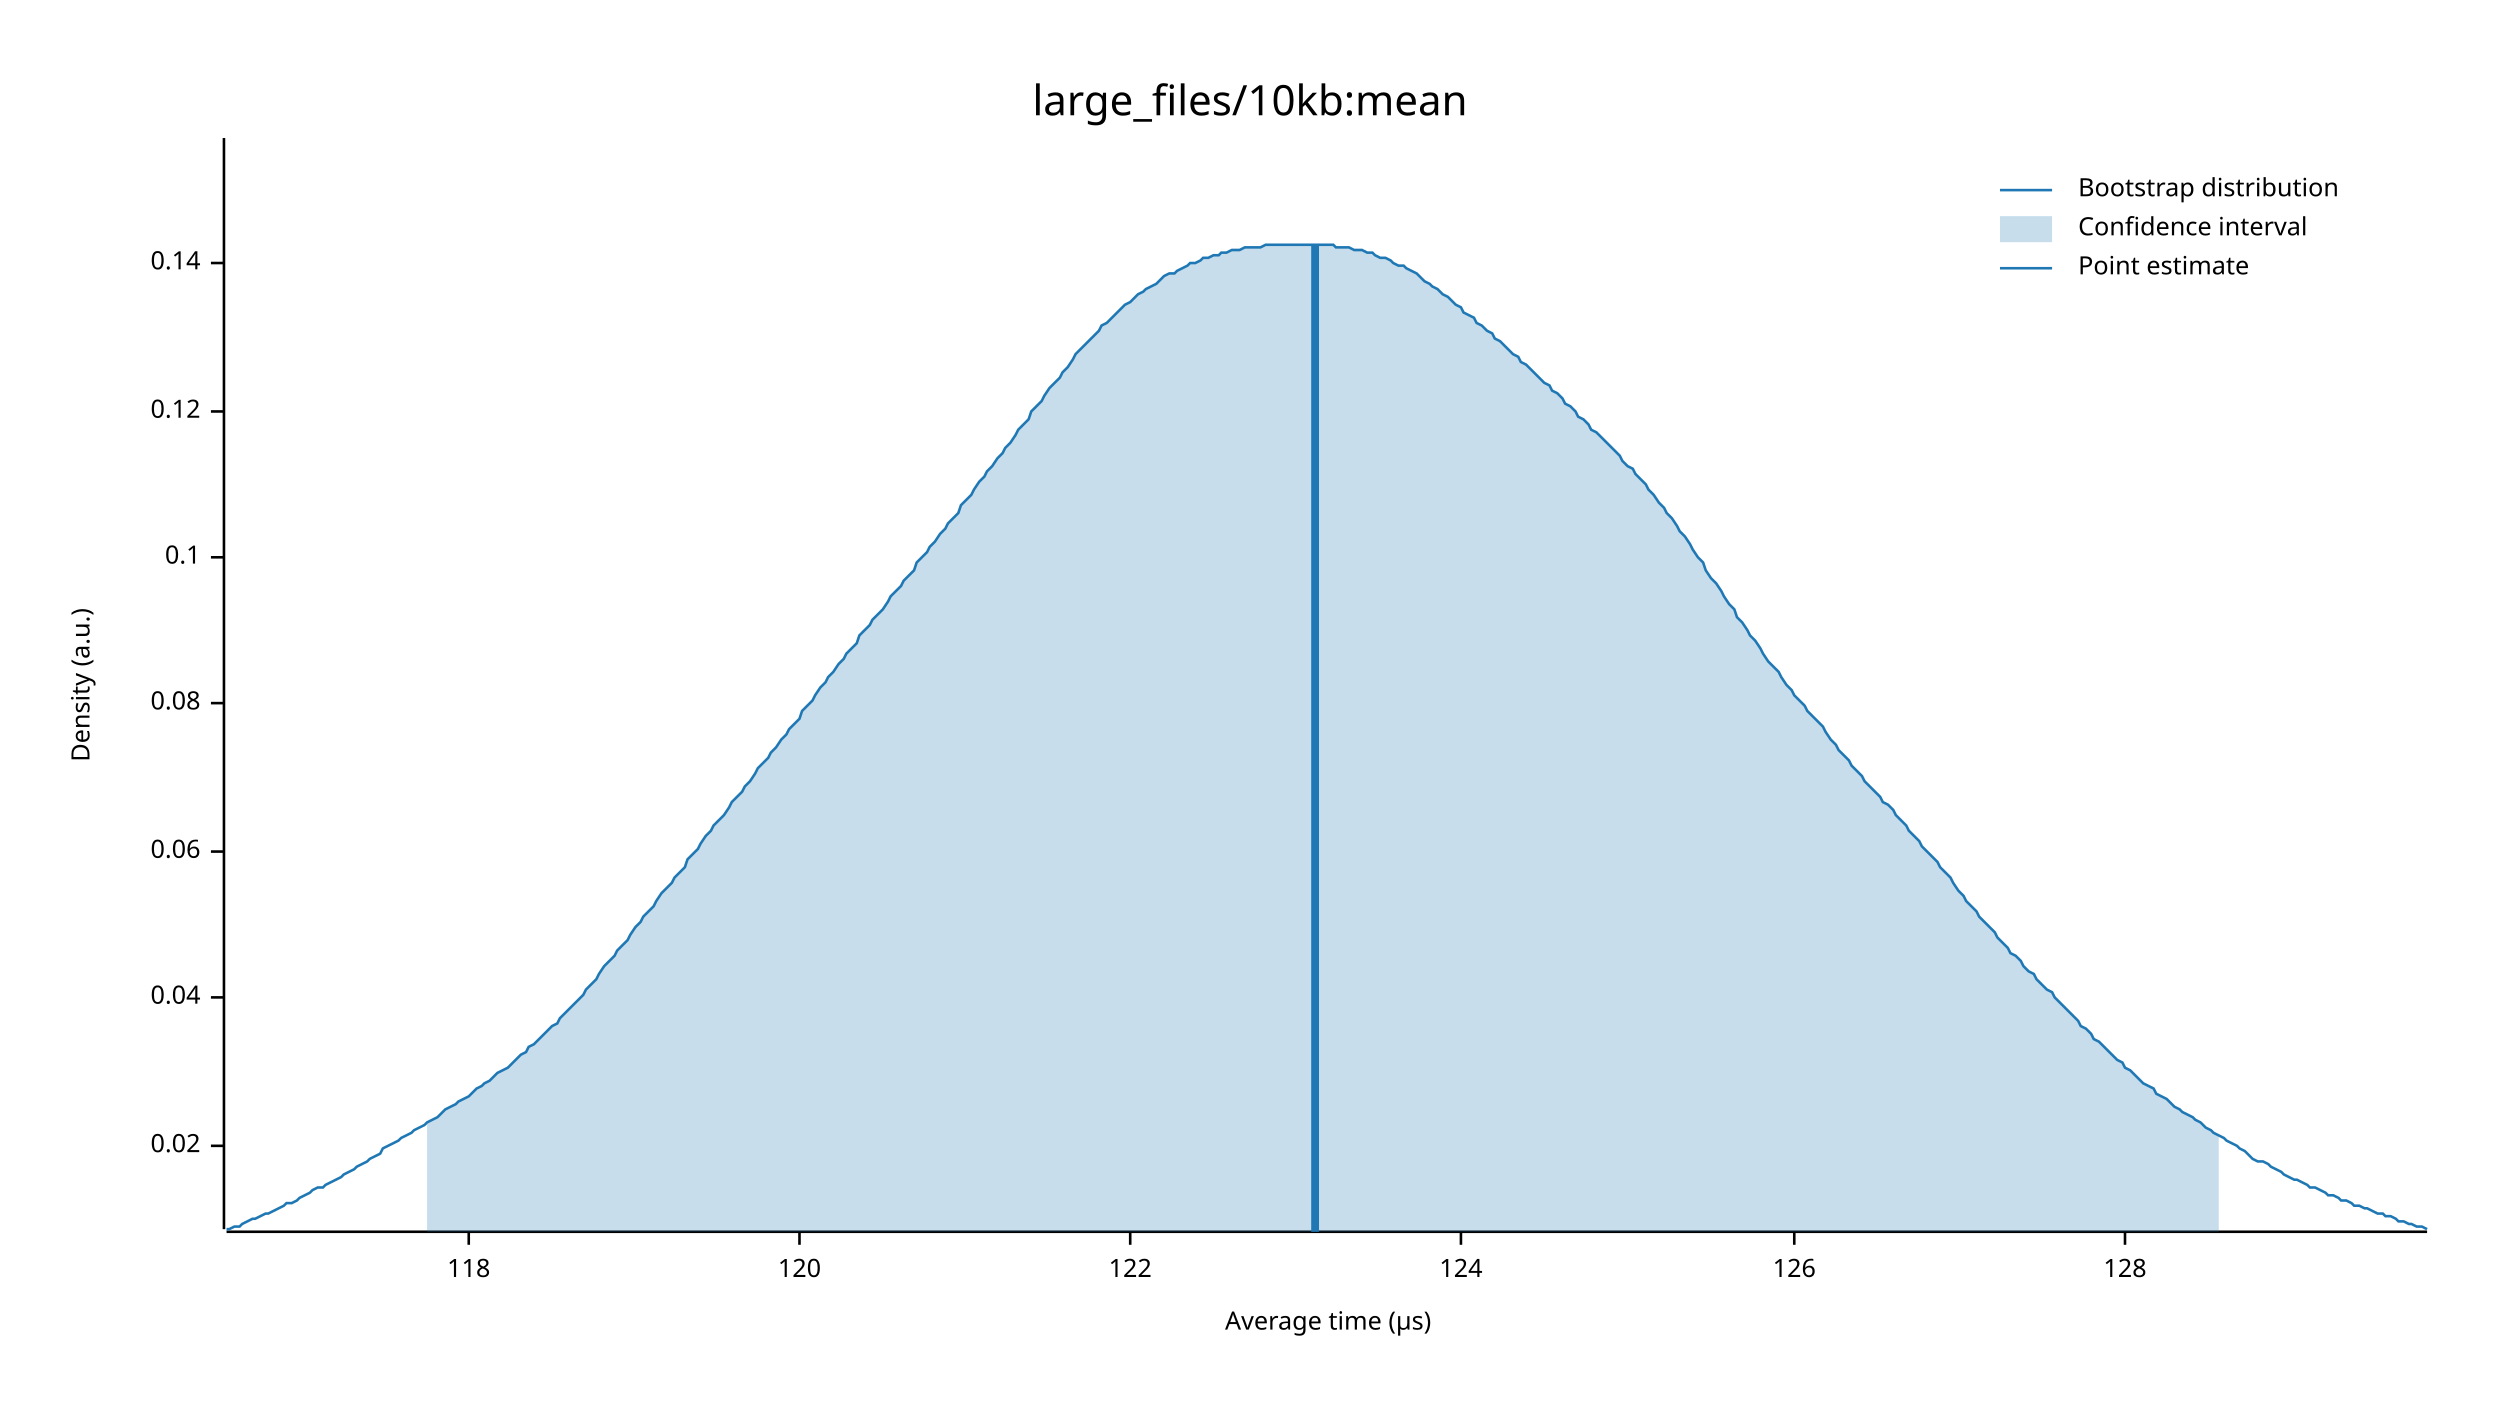
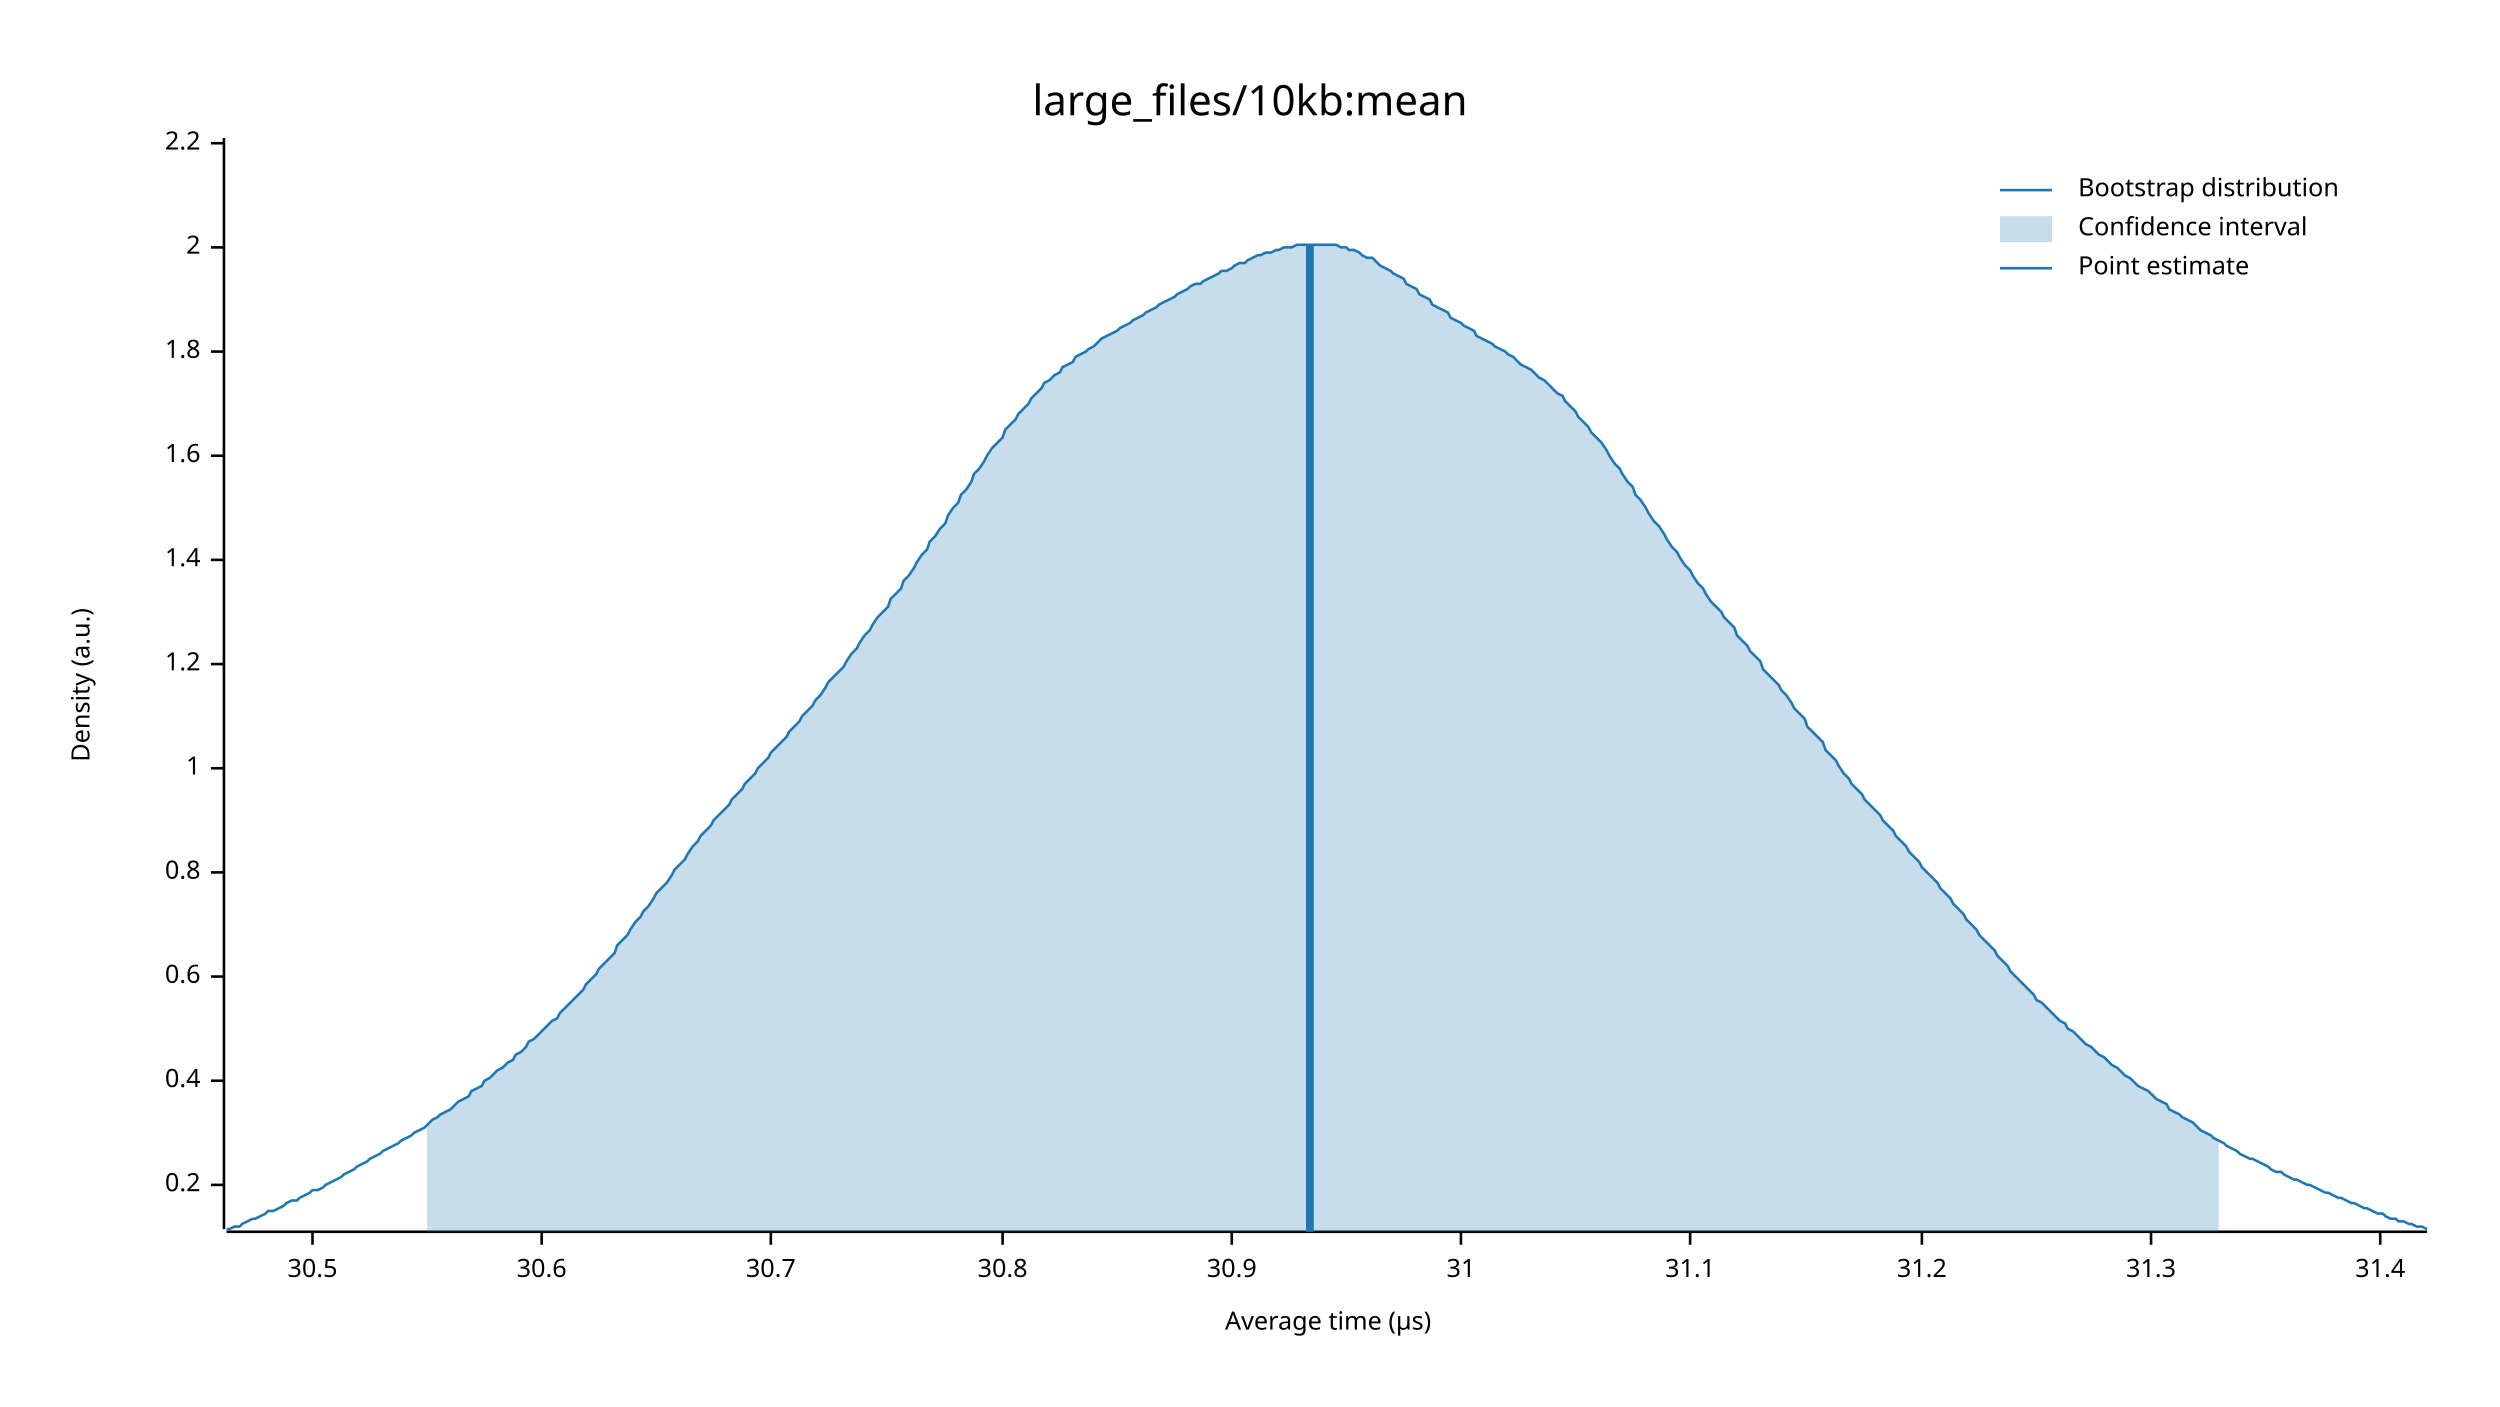
<svg xmlns="http://www.w3.org/2000/svg" width="960" height="540" viewBox="0 0 960 540">
  <text x="480" y="32" dy="0.76em" text-anchor="middle" font-family="sans-serif" font-size="16.129" opacity="1" fill="#000000">
large_files/10kb:mean
</text>
  <text x="27" y="263" dy="0.76em" text-anchor="middle" font-family="sans-serif" font-size="9.677" opacity="1" fill="#000000" transform="rotate(270, 27, 263)">
Density (a.u.)
</text>
  <text x="510" y="513" dy="-0.5ex" text-anchor="middle" font-family="sans-serif" font-size="9.677" opacity="1" fill="#000000">
Average time (µs)
</text>
  <polyline fill="none" opacity="1" stroke="#000000" stroke-width="1" points="86,53 86,472 " />
-   <text x="77" y="440" dy="0.5ex" text-anchor="end" font-family="sans-serif" font-size="9.677" opacity="1" fill="#000000">
- 0.02
+   <text x="77" y="455" dy="0.5ex" text-anchor="end" font-family="sans-serif" font-size="9.677" opacity="1" fill="#000000">
+ 0.2
</text>
-   <polyline fill="none" opacity="1" stroke="#000000" stroke-width="1" points="81,440 86,440 " />
-   <text x="77" y="383" dy="0.5ex" text-anchor="end" font-family="sans-serif" font-size="9.677" opacity="1" fill="#000000">
- 0.04
+   <polyline fill="none" opacity="1" stroke="#000000" stroke-width="1" points="81,455 86,455 " />
+   <text x="77" y="415" dy="0.5ex" text-anchor="end" font-family="sans-serif" font-size="9.677" opacity="1" fill="#000000">
+ 0.4
</text>
-   <polyline fill="none" opacity="1" stroke="#000000" stroke-width="1" points="81,383 86,383 " />
-   <text x="77" y="327" dy="0.5ex" text-anchor="end" font-family="sans-serif" font-size="9.677" opacity="1" fill="#000000">
- 0.06
+   <polyline fill="none" opacity="1" stroke="#000000" stroke-width="1" points="81,415 86,415 " />
+   <text x="77" y="375" dy="0.5ex" text-anchor="end" font-family="sans-serif" font-size="9.677" opacity="1" fill="#000000">
+ 0.6
</text>
-   <polyline fill="none" opacity="1" stroke="#000000" stroke-width="1" points="81,327 86,327 " />
-   <text x="77" y="270" dy="0.5ex" text-anchor="end" font-family="sans-serif" font-size="9.677" opacity="1" fill="#000000">
- 0.08
+   <polyline fill="none" opacity="1" stroke="#000000" stroke-width="1" points="81,375 86,375 " />
+   <text x="77" y="335" dy="0.5ex" text-anchor="end" font-family="sans-serif" font-size="9.677" opacity="1" fill="#000000">
+ 0.8
</text>
-   <polyline fill="none" opacity="1" stroke="#000000" stroke-width="1" points="81,270 86,270 " />
-   <text x="77" y="214" dy="0.5ex" text-anchor="end" font-family="sans-serif" font-size="9.677" opacity="1" fill="#000000">
- 0.1
+   <polyline fill="none" opacity="1" stroke="#000000" stroke-width="1" points="81,335 86,335 " />
+   <text x="77" y="295" dy="0.5ex" text-anchor="end" font-family="sans-serif" font-size="9.677" opacity="1" fill="#000000">
+ 1
</text>
-   <polyline fill="none" opacity="1" stroke="#000000" stroke-width="1" points="81,214 86,214 " />
-   <text x="77" y="158" dy="0.5ex" text-anchor="end" font-family="sans-serif" font-size="9.677" opacity="1" fill="#000000">
- 0.12
+   <polyline fill="none" opacity="1" stroke="#000000" stroke-width="1" points="81,295 86,295 " />
+   <text x="77" y="255" dy="0.5ex" text-anchor="end" font-family="sans-serif" font-size="9.677" opacity="1" fill="#000000">
+ 1.2
</text>
-   <polyline fill="none" opacity="1" stroke="#000000" stroke-width="1" points="81,158 86,158 " />
-   <text x="77" y="101" dy="0.5ex" text-anchor="end" font-family="sans-serif" font-size="9.677" opacity="1" fill="#000000">
- 0.14
+   <polyline fill="none" opacity="1" stroke="#000000" stroke-width="1" points="81,255 86,255 " />
+   <text x="77" y="215" dy="0.5ex" text-anchor="end" font-family="sans-serif" font-size="9.677" opacity="1" fill="#000000">
+ 1.4
</text>
-   <polyline fill="none" opacity="1" stroke="#000000" stroke-width="1" points="81,101 86,101 " />
+   <polyline fill="none" opacity="1" stroke="#000000" stroke-width="1" points="81,215 86,215 " />
+   <text x="77" y="175" dy="0.5ex" text-anchor="end" font-family="sans-serif" font-size="9.677" opacity="1" fill="#000000">
+ 1.6
+ </text>
+   <polyline fill="none" opacity="1" stroke="#000000" stroke-width="1" points="81,175 86,175 " />
+   <text x="77" y="135" dy="0.5ex" text-anchor="end" font-family="sans-serif" font-size="9.677" opacity="1" fill="#000000">
+ 1.8
+ </text>
+   <polyline fill="none" opacity="1" stroke="#000000" stroke-width="1" points="81,135 86,135 " />
+   <text x="77" y="95" dy="0.5ex" text-anchor="end" font-family="sans-serif" font-size="9.677" opacity="1" fill="#000000">
+ 2
+ </text>
+   <polyline fill="none" opacity="1" stroke="#000000" stroke-width="1" points="81,95 86,95 " />
+   <text x="77" y="55" dy="0.5ex" text-anchor="end" font-family="sans-serif" font-size="9.677" opacity="1" fill="#000000">
+ 2.2
+ </text>
+   <polyline fill="none" opacity="1" stroke="#000000" stroke-width="1" points="81,55 86,55 " />
  <polyline fill="none" opacity="1" stroke="#000000" stroke-width="1" points="87,473 932,473 " />
-   <text x="180" y="483" dy="0.76em" text-anchor="middle" font-family="sans-serif" font-size="9.677" opacity="1" fill="#000000">
- 118
+   <text x="120" y="483" dy="0.76em" text-anchor="middle" font-family="sans-serif" font-size="9.677" opacity="1" fill="#000000">
+ 30.5
</text>
-   <polyline fill="none" opacity="1" stroke="#000000" stroke-width="1" points="180,473 180,478 " />
-   <text x="307" y="483" dy="0.76em" text-anchor="middle" font-family="sans-serif" font-size="9.677" opacity="1" fill="#000000">
- 120
+   <polyline fill="none" opacity="1" stroke="#000000" stroke-width="1" points="120,473 120,478 " />
+   <text x="208" y="483" dy="0.76em" text-anchor="middle" font-family="sans-serif" font-size="9.677" opacity="1" fill="#000000">
+ 30.6
</text>
-   <polyline fill="none" opacity="1" stroke="#000000" stroke-width="1" points="307,473 307,478 " />
-   <text x="434" y="483" dy="0.76em" text-anchor="middle" font-family="sans-serif" font-size="9.677" opacity="1" fill="#000000">
- 122
+   <polyline fill="none" opacity="1" stroke="#000000" stroke-width="1" points="208,473 208,478 " />
+   <text x="296" y="483" dy="0.76em" text-anchor="middle" font-family="sans-serif" font-size="9.677" opacity="1" fill="#000000">
+ 30.7
</text>
-   <polyline fill="none" opacity="1" stroke="#000000" stroke-width="1" points="434,473 434,478 " />
+   <polyline fill="none" opacity="1" stroke="#000000" stroke-width="1" points="296,473 296,478 " />
+   <text x="385" y="483" dy="0.76em" text-anchor="middle" font-family="sans-serif" font-size="9.677" opacity="1" fill="#000000">
+ 30.8
+ </text>
+   <polyline fill="none" opacity="1" stroke="#000000" stroke-width="1" points="385,473 385,478 " />
+   <text x="473" y="483" dy="0.76em" text-anchor="middle" font-family="sans-serif" font-size="9.677" opacity="1" fill="#000000">
+ 30.9
+ </text>
+   <polyline fill="none" opacity="1" stroke="#000000" stroke-width="1" points="473,473 473,478 " />
  <text x="561" y="483" dy="0.76em" text-anchor="middle" font-family="sans-serif" font-size="9.677" opacity="1" fill="#000000">
- 124
+ 31
</text>
  <polyline fill="none" opacity="1" stroke="#000000" stroke-width="1" points="561,473 561,478 " />
-   <text x="689" y="483" dy="0.76em" text-anchor="middle" font-family="sans-serif" font-size="9.677" opacity="1" fill="#000000">
- 126
+   <text x="649" y="483" dy="0.76em" text-anchor="middle" font-family="sans-serif" font-size="9.677" opacity="1" fill="#000000">
+ 31.1
</text>
-   <polyline fill="none" opacity="1" stroke="#000000" stroke-width="1" points="689,473 689,478 " />
-   <text x="816" y="483" dy="0.76em" text-anchor="middle" font-family="sans-serif" font-size="9.677" opacity="1" fill="#000000">
- 128
+   <polyline fill="none" opacity="1" stroke="#000000" stroke-width="1" points="649,473 649,478 " />
+   <text x="738" y="483" dy="0.76em" text-anchor="middle" font-family="sans-serif" font-size="9.677" opacity="1" fill="#000000">
+ 31.2
</text>
-   <polyline fill="none" opacity="1" stroke="#000000" stroke-width="1" points="816,473 816,478 " />
-   <polyline fill="none" opacity="1" stroke="#1F78B4" stroke-width="1" points="87,472 88,472 90,471 92,471 93,470 95,469 97,468 98,468 100,467 102,466 103,466 105,465 107,464 109,463 110,462 112,462 114,461 115,460 117,459 119,458 120,457 122,456 124,456 125,455 127,454 129,453 131,452 132,451 134,450 136,449 137,448 139,447 141,446 142,445 144,444 146,443 147,441 149,440 151,439 153,438 154,437 156,436 158,435 159,434 161,433 163,432 164,431 166,430 168,429 169,428 171,426 173,425 175,424 176,423 178,422 180,421 181,420 183,418 185,417 186,416 188,415 190,413 191,412 193,411 195,410 197,408 198,407 200,405 202,404 203,402 205,401 207,399 208,398 210,396 212,394 214,393 215,391 217,389 219,387 220,386 222,384 224,382 225,380 227,378 229,376 230,374 232,371 234,369 236,367 237,365 239,363 241,361 242,359 244,356 246,354 247,352 249,350 251,348 252,346 254,343 256,341 258,339 259,337 261,335 263,333 264,330 266,328 268,326 269,324 271,321 273,319 274,317 276,315 278,313 280,310 281,308 283,306 285,304 286,302 288,300 290,297 291,295 293,293 295,291 296,289 298,287 300,284 302,282 303,280 305,278 307,276 308,273 310,271 312,269 313,267 315,264 317,262 318,260 320,258 322,255 324,253 325,251 327,249 329,247 330,244 332,242 334,240 335,238 337,236 339,234 341,231 342,229 344,227 346,225 347,223 349,221 351,219 352,216 354,214 356,212 357,210 359,208 361,205 363,203 364,201 366,199 368,197 369,194 371,192 373,190 374,188 376,185 378,183 379,181 381,179 383,176 385,174 386,172 388,170 390,167 391,165 393,163 395,161 396,158 398,156 400,154 401,152 403,149 405,147 407,145 408,143 410,141 412,138 413,136 415,134 417,132 418,131 420,129 422,127 423,125 425,124 427,122 429,120 430,119 432,117 434,116 435,115 437,113 439,112 440,111 442,110 444,109 445,108 447,106 449,105 451,105 452,104 454,103 456,102 457,101 459,101 461,100 462,99 464,99 466,98 468,98 469,97 471,97 473,96 474,96 476,96 478,95 479,95 481,95 483,95 484,95 486,94 488,94 490,94 491,94 493,94 495,94 496,94 498,94 500,94 501,94 503,94 505,94 506,94 508,94 510,94 512,94 513,95 515,95 517,95 518,95 520,96 522,96 523,96 525,97 527,97 528,98 530,99 532,99 534,100 535,101 537,102 539,102 540,103 542,104 544,105 545,106 547,108 549,109 550,110 552,111 554,113 556,114 557,115 559,117 561,118 562,120 564,121 566,122 567,124 569,125 571,127 573,128 574,130 576,131 578,133 579,134 581,136 583,137 584,139 586,140 588,142 589,143 591,145 593,147 595,148 596,150 598,151 600,153 601,155 603,156 605,158 606,160 608,161 610,163 611,165 613,166 615,168 617,170 618,171 620,173 622,175 623,177 625,179 627,180 628,182 630,184 632,186 633,188 635,190 637,193 639,195 640,197 642,199 644,202 645,204 647,206 649,209 650,211 652,214 654,216 655,219 657,222 659,224 661,227 662,229 664,232 666,234 667,237 669,239 671,242 672,244 674,246 676,249 677,251 679,254 681,256 683,258 684,260 686,263 688,265 689,267 691,269 693,271 694,273 696,275 698,277 700,279 701,281 703,284 705,286 706,288 708,290 710,292 711,294 713,296 715,298 716,300 718,302 720,304 722,306 723,308 725,309 727,311 728,313 730,315 732,317 733,319 735,321 737,323 738,325 740,327 742,329 744,331 745,333 747,335 749,337 750,339 752,342 754,344 755,346 757,348 759,350 760,352 762,354 764,356 766,358 767,360 769,362 771,364 772,366 774,367 776,369 777,371 779,373 781,374 782,376 784,378 786,380 788,381 789,383 791,385 793,387 794,388 796,390 798,392 799,394 801,395 803,397 804,399 806,400 808,402 810,404 811,405 813,407 815,408 816,410 818,411 820,413 821,414 823,416 825,417 827,418 828,420 830,421 832,422 833,423 835,425 837,426 838,427 840,428 842,429 843,430 845,431 847,433 849,434 850,435 852,436 854,437 855,438 857,439 859,440 860,441 862,442 864,444 865,445 867,446 869,446 871,447 872,448 874,449 876,450 877,451 879,452 881,453 882,453 884,454 886,455 887,456 889,456 891,457 893,458 894,459 896,459 898,460 899,461 901,461 903,462 904,463 906,463 908,464 909,464 911,465 913,466 915,466 916,467 918,467 920,468 921,469 923,469 925,470 926,470 928,471 930,471 932,472 " />
-   <polygon opacity="0.25" fill="#1F78B4" points="164,431 166,430 168,429 169,428 171,426 173,425 175,424 176,423 178,422 180,421 181,420 183,418 185,417 186,416 188,415 190,413 191,412 193,411 195,410 197,408 198,407 200,405 202,404 203,402 205,401 207,399 208,398 210,396 212,394 214,393 215,391 217,389 219,387 220,386 222,384 224,382 225,380 227,378 229,376 230,374 232,371 234,369 236,367 237,365 239,363 241,361 242,359 244,356 246,354 247,352 249,350 251,348 252,346 254,343 256,341 258,339 259,337 261,335 263,333 264,330 266,328 268,326 269,324 271,321 273,319 274,317 276,315 278,313 280,310 281,308 283,306 285,304 286,302 288,300 290,297 291,295 293,293 295,291 296,289 298,287 300,284 302,282 303,280 305,278 307,276 308,273 310,271 312,269 313,267 315,264 317,262 318,260 320,258 322,255 324,253 325,251 327,249 329,247 330,244 332,242 334,240 335,238 337,236 339,234 341,231 342,229 344,227 346,225 347,223 349,221 351,219 352,216 354,214 356,212 357,210 359,208 361,205 363,203 364,201 366,199 368,197 369,194 371,192 373,190 374,188 376,185 378,183 379,181 381,179 383,176 385,174 386,172 388,170 390,167 391,165 393,163 395,161 396,158 398,156 400,154 401,152 403,149 405,147 407,145 408,143 410,141 412,138 413,136 415,134 417,132 418,131 420,129 422,127 423,125 425,124 427,122 429,120 430,119 432,117 434,116 435,115 437,113 439,112 440,111 442,110 444,109 445,108 447,106 449,105 451,105 452,104 454,103 456,102 457,101 459,101 461,100 462,99 464,99 466,98 468,98 469,97 471,97 473,96 474,96 476,96 478,95 479,95 481,95 483,95 484,95 486,94 488,94 490,94 491,94 493,94 495,94 496,94 498,94 500,94 501,94 503,94 505,94 506,94 508,94 510,94 512,94 513,95 515,95 517,95 518,95 520,96 522,96 523,96 525,97 527,97 528,98 530,99 532,99 534,100 535,101 537,102 539,102 540,103 542,104 544,105 545,106 547,108 549,109 550,110 552,111 554,113 556,114 557,115 559,117 561,118 562,120 564,121 566,122 567,124 569,125 571,127 573,128 574,130 576,131 578,133 579,134 581,136 583,137 584,139 586,140 588,142 589,143 591,145 593,147 595,148 596,150 598,151 600,153 601,155 603,156 605,158 606,160 608,161 610,163 611,165 613,166 615,168 617,170 618,171 620,173 622,175 623,177 625,179 627,180 628,182 630,184 632,186 633,188 635,190 637,193 639,195 640,197 642,199 644,202 645,204 647,206 649,209 650,211 652,214 654,216 655,219 657,222 659,224 661,227 662,229 664,232 666,234 667,237 669,239 671,242 672,244 674,246 676,249 677,251 679,254 681,256 683,258 684,260 686,263 688,265 689,267 691,269 693,271 694,273 696,275 698,277 700,279 701,281 703,284 705,286 706,288 708,290 710,292 711,294 713,296 715,298 716,300 718,302 720,304 722,306 723,308 725,309 727,311 728,313 730,315 732,317 733,319 735,321 737,323 738,325 740,327 742,329 744,331 745,333 747,335 749,337 750,339 752,342 754,344 755,346 757,348 759,350 760,352 762,354 764,356 766,358 767,360 769,362 771,364 772,366 774,367 776,369 777,371 779,373 781,374 782,376 784,378 786,380 788,381 789,383 791,385 793,387 794,388 796,390 798,392 799,394 801,395 803,397 804,399 806,400 808,402 810,404 811,405 813,407 815,408 816,410 818,411 820,413 821,414 823,416 825,417 827,418 828,420 830,421 832,422 833,423 835,425 837,426 838,427 840,428 842,429 843,430 845,431 847,433 849,434 850,435 852,436 852,473 164,473 " />
-   <polyline fill="none" opacity="1" stroke="#1F78B4" stroke-width="3" points="505,473 505,94 " />
+   <polyline fill="none" opacity="1" stroke="#000000" stroke-width="1" points="738,473 738,478 " />
+   <text x="826" y="483" dy="0.76em" text-anchor="middle" font-family="sans-serif" font-size="9.677" opacity="1" fill="#000000">
+ 31.3
+ </text>
+   <polyline fill="none" opacity="1" stroke="#000000" stroke-width="1" points="826,473 826,478 " />
+   <text x="914" y="483" dy="0.76em" text-anchor="middle" font-family="sans-serif" font-size="9.677" opacity="1" fill="#000000">
+ 31.4
+ </text>
+   <polyline fill="none" opacity="1" stroke="#000000" stroke-width="1" points="914,473 914,478 " />
+   <polyline fill="none" opacity="1" stroke="#1F78B4" stroke-width="1" points="87,472 88,472 90,471 92,471 93,470 95,469 97,468 98,468 100,467 102,466 103,465 105,465 107,464 109,463 110,462 112,461 114,461 115,460 117,459 119,458 120,457 122,457 124,456 125,455 127,454 129,453 131,452 132,451 134,450 136,449 137,448 139,447 141,446 142,445 144,444 146,443 147,442 149,441 151,440 153,439 154,438 156,437 158,436 159,435 161,434 163,433 164,432 166,430 168,429 169,428 171,427 173,426 175,424 176,423 178,422 180,421 181,419 183,418 185,417 186,415 188,414 190,412 191,411 193,410 195,408 197,407 198,405 200,404 202,402 203,400 205,399 207,397 208,396 210,394 212,392 214,391 215,389 217,387 219,385 220,384 222,382 224,380 225,378 227,376 229,374 230,372 232,370 234,368 236,366 237,363 239,361 241,359 242,357 244,354 246,352 247,350 249,348 251,345 252,343 254,341 256,339 258,336 259,334 261,332 263,330 264,328 266,325 268,323 269,321 271,319 273,317 274,315 276,313 278,311 280,309 281,307 283,305 285,303 286,301 288,299 290,297 291,295 293,293 295,291 296,289 298,287 300,285 302,283 303,281 305,279 307,277 308,275 310,273 312,271 313,269 315,267 317,264 318,262 320,260 322,258 324,256 325,254 327,251 329,249 330,247 332,244 334,242 335,240 337,237 339,235 341,233 342,230 344,228 346,226 347,223 349,221 351,218 352,216 354,213 356,211 357,208 359,206 361,203 363,201 364,198 366,195 368,193 369,190 371,188 373,185 374,182 376,180 378,177 379,175 381,172 383,170 385,168 386,165 388,163 390,161 391,159 393,157 395,155 396,153 398,151 400,149 401,147 403,146 405,144 407,143 408,141 410,140 412,139 413,137 415,136 417,135 418,134 420,133 422,131 423,130 425,129 427,128 429,127 430,126 432,125 434,124 435,123 437,122 439,121 440,120 442,119 444,118 445,117 447,116 449,115 451,114 452,113 454,112 456,111 457,110 459,109 461,109 462,108 464,107 466,106 468,105 469,104 471,104 473,103 474,102 476,101 478,101 479,100 481,99 483,98 484,98 486,97 488,97 490,96 491,96 493,95 495,95 496,95 498,94 500,94 501,94 503,94 505,94 506,94 508,94 510,94 512,94 513,94 515,95 517,95 518,96 520,96 522,97 523,98 525,99 527,99 528,100 530,102 532,103 534,104 535,105 537,106 539,107 540,109 542,110 544,111 545,113 547,114 549,115 550,117 552,118 554,119 556,120 557,122 559,123 561,124 562,125 564,126 566,127 567,129 569,130 571,131 573,132 574,133 576,134 578,135 579,136 581,137 583,139 584,140 586,141 588,142 589,143 591,145 593,146 595,148 596,149 598,151 600,152 601,154 603,156 605,158 606,160 608,162 610,164 611,166 613,168 615,170 617,173 618,175 620,178 622,180 623,182 625,185 627,187 628,190 630,192 632,195 633,197 635,200 637,202 639,205 640,207 642,210 644,212 645,214 647,217 649,219 650,221 652,224 654,226 655,228 657,231 659,233 661,235 662,237 664,239 666,241 667,244 669,246 671,248 672,250 674,252 676,254 677,257 679,259 681,261 683,263 684,265 686,267 688,270 689,272 691,274 693,276 694,279 696,281 698,283 700,285 701,288 703,290 705,292 706,294 708,297 710,299 711,301 713,303 715,305 716,307 718,309 720,311 722,313 723,315 725,317 727,319 728,321 730,323 732,325 733,327 735,329 737,331 738,333 740,335 742,337 744,339 745,341 747,343 749,345 750,347 752,349 754,351 755,353 757,355 759,357 760,359 762,361 764,363 766,365 767,367 769,369 771,371 772,373 774,375 776,377 777,378 779,380 781,382 782,384 784,385 786,387 788,389 789,390 791,392 793,393 794,395 796,396 798,398 799,399 801,401 803,402 804,403 806,405 808,406 810,408 811,409 813,410 815,412 816,413 818,414 820,416 821,417 823,418 825,419 827,421 828,422 830,423 832,424 833,426 835,427 837,428 838,429 840,430 842,431 843,432 845,434 847,435 849,436 850,437 852,438 854,439 855,440 857,441 859,442 860,443 862,444 864,445 865,445 867,446 869,447 871,448 872,449 874,450 876,450 877,451 879,452 881,453 882,453 884,454 886,455 887,455 889,456 891,457 893,458 894,458 896,459 898,460 899,460 901,461 903,462 904,462 906,463 908,464 909,464 911,465 913,466 915,466 916,467 918,468 920,468 921,469 923,469 925,470 926,470 928,471 930,471 932,472 " />
+   <polygon opacity="0.25" fill="#1F78B4" points="164,432 166,430 168,429 169,428 171,427 173,426 175,424 176,423 178,422 180,421 181,419 183,418 185,417 186,415 188,414 190,412 191,411 193,410 195,408 197,407 198,405 200,404 202,402 203,400 205,399 207,397 208,396 210,394 212,392 214,391 215,389 217,387 219,385 220,384 222,382 224,380 225,378 227,376 229,374 230,372 232,370 234,368 236,366 237,363 239,361 241,359 242,357 244,354 246,352 247,350 249,348 251,345 252,343 254,341 256,339 258,336 259,334 261,332 263,330 264,328 266,325 268,323 269,321 271,319 273,317 274,315 276,313 278,311 280,309 281,307 283,305 285,303 286,301 288,299 290,297 291,295 293,293 295,291 296,289 298,287 300,285 302,283 303,281 305,279 307,277 308,275 310,273 312,271 313,269 315,267 317,264 318,262 320,260 322,258 324,256 325,254 327,251 329,249 330,247 332,244 334,242 335,240 337,237 339,235 341,233 342,230 344,228 346,226 347,223 349,221 351,218 352,216 354,213 356,211 357,208 359,206 361,203 363,201 364,198 366,195 368,193 369,190 371,188 373,185 374,182 376,180 378,177 379,175 381,172 383,170 385,168 386,165 388,163 390,161 391,159 393,157 395,155 396,153 398,151 400,149 401,147 403,146 405,144 407,143 408,141 410,140 412,139 413,137 415,136 417,135 418,134 420,133 422,131 423,130 425,129 427,128 429,127 430,126 432,125 434,124 435,123 437,122 439,121 440,120 442,119 444,118 445,117 447,116 449,115 451,114 452,113 454,112 456,111 457,110 459,109 461,109 462,108 464,107 466,106 468,105 469,104 471,104 473,103 474,102 476,101 478,101 479,100 481,99 483,98 484,98 486,97 488,97 490,96 491,96 493,95 495,95 496,95 498,94 500,94 501,94 503,94 505,94 506,94 508,94 510,94 512,94 513,94 515,95 517,95 518,96 520,96 522,97 523,98 525,99 527,99 528,100 530,102 532,103 534,104 535,105 537,106 539,107 540,109 542,110 544,111 545,113 547,114 549,115 550,117 552,118 554,119 556,120 557,122 559,123 561,124 562,125 564,126 566,127 567,129 569,130 571,131 573,132 574,133 576,134 578,135 579,136 581,137 583,139 584,140 586,141 588,142 589,143 591,145 593,146 595,148 596,149 598,151 600,152 601,154 603,156 605,158 606,160 608,162 610,164 611,166 613,168 615,170 617,173 618,175 620,178 622,180 623,182 625,185 627,187 628,190 630,192 632,195 633,197 635,200 637,202 639,205 640,207 642,210 644,212 645,214 647,217 649,219 650,221 652,224 654,226 655,228 657,231 659,233 661,235 662,237 664,239 666,241 667,244 669,246 671,248 672,250 674,252 676,254 677,257 679,259 681,261 683,263 684,265 686,267 688,270 689,272 691,274 693,276 694,279 696,281 698,283 700,285 701,288 703,290 705,292 706,294 708,297 710,299 711,301 713,303 715,305 716,307 718,309 720,311 722,313 723,315 725,317 727,319 728,321 730,323 732,325 733,327 735,329 737,331 738,333 740,335 742,337 744,339 745,341 747,343 749,345 750,347 752,349 754,351 755,353 757,355 759,357 760,359 762,361 764,363 766,365 767,367 769,369 771,371 772,373 774,375 776,377 777,378 779,380 781,382 782,384 784,385 786,387 788,389 789,390 791,392 793,393 794,395 796,396 798,398 799,399 801,401 803,402 804,403 806,405 808,406 810,408 811,409 813,410 815,412 816,413 818,414 820,416 821,417 823,418 825,419 827,421 828,422 830,423 832,424 833,426 835,427 837,428 838,429 840,430 842,431 843,432 845,434 847,435 849,436 850,437 852,438 852,473 164,473 " />
+   <polyline fill="none" opacity="1" stroke="#1F78B4" stroke-width="3" points="503,473 503,94 " />
  <text x="798" y="68" dy="0.76em" text-anchor="start" font-family="sans-serif" font-size="9.677" opacity="1" fill="#000000">
Bootstrap distribution
</text>
  <text x="798" y="83" dy="0.76em" text-anchor="start" font-family="sans-serif" font-size="9.677" opacity="1" fill="#000000">
Confidence interval
</text>
  <text x="798" y="98" dy="0.76em" text-anchor="start" font-family="sans-serif" font-size="9.677" opacity="1" fill="#000000">
Point estimate
</text>
  <polyline fill="none" opacity="1" stroke="#1F78B4" stroke-width="1" points="768,73 788,73 " />
  <rect x="768" y="83" width="20" height="10" opacity="0.25" fill="#1F78B4" stroke="none" />
  <polyline fill="none" opacity="1" stroke="#1F78B4" stroke-width="1" points="768,103 788,103 " />
</svg>
